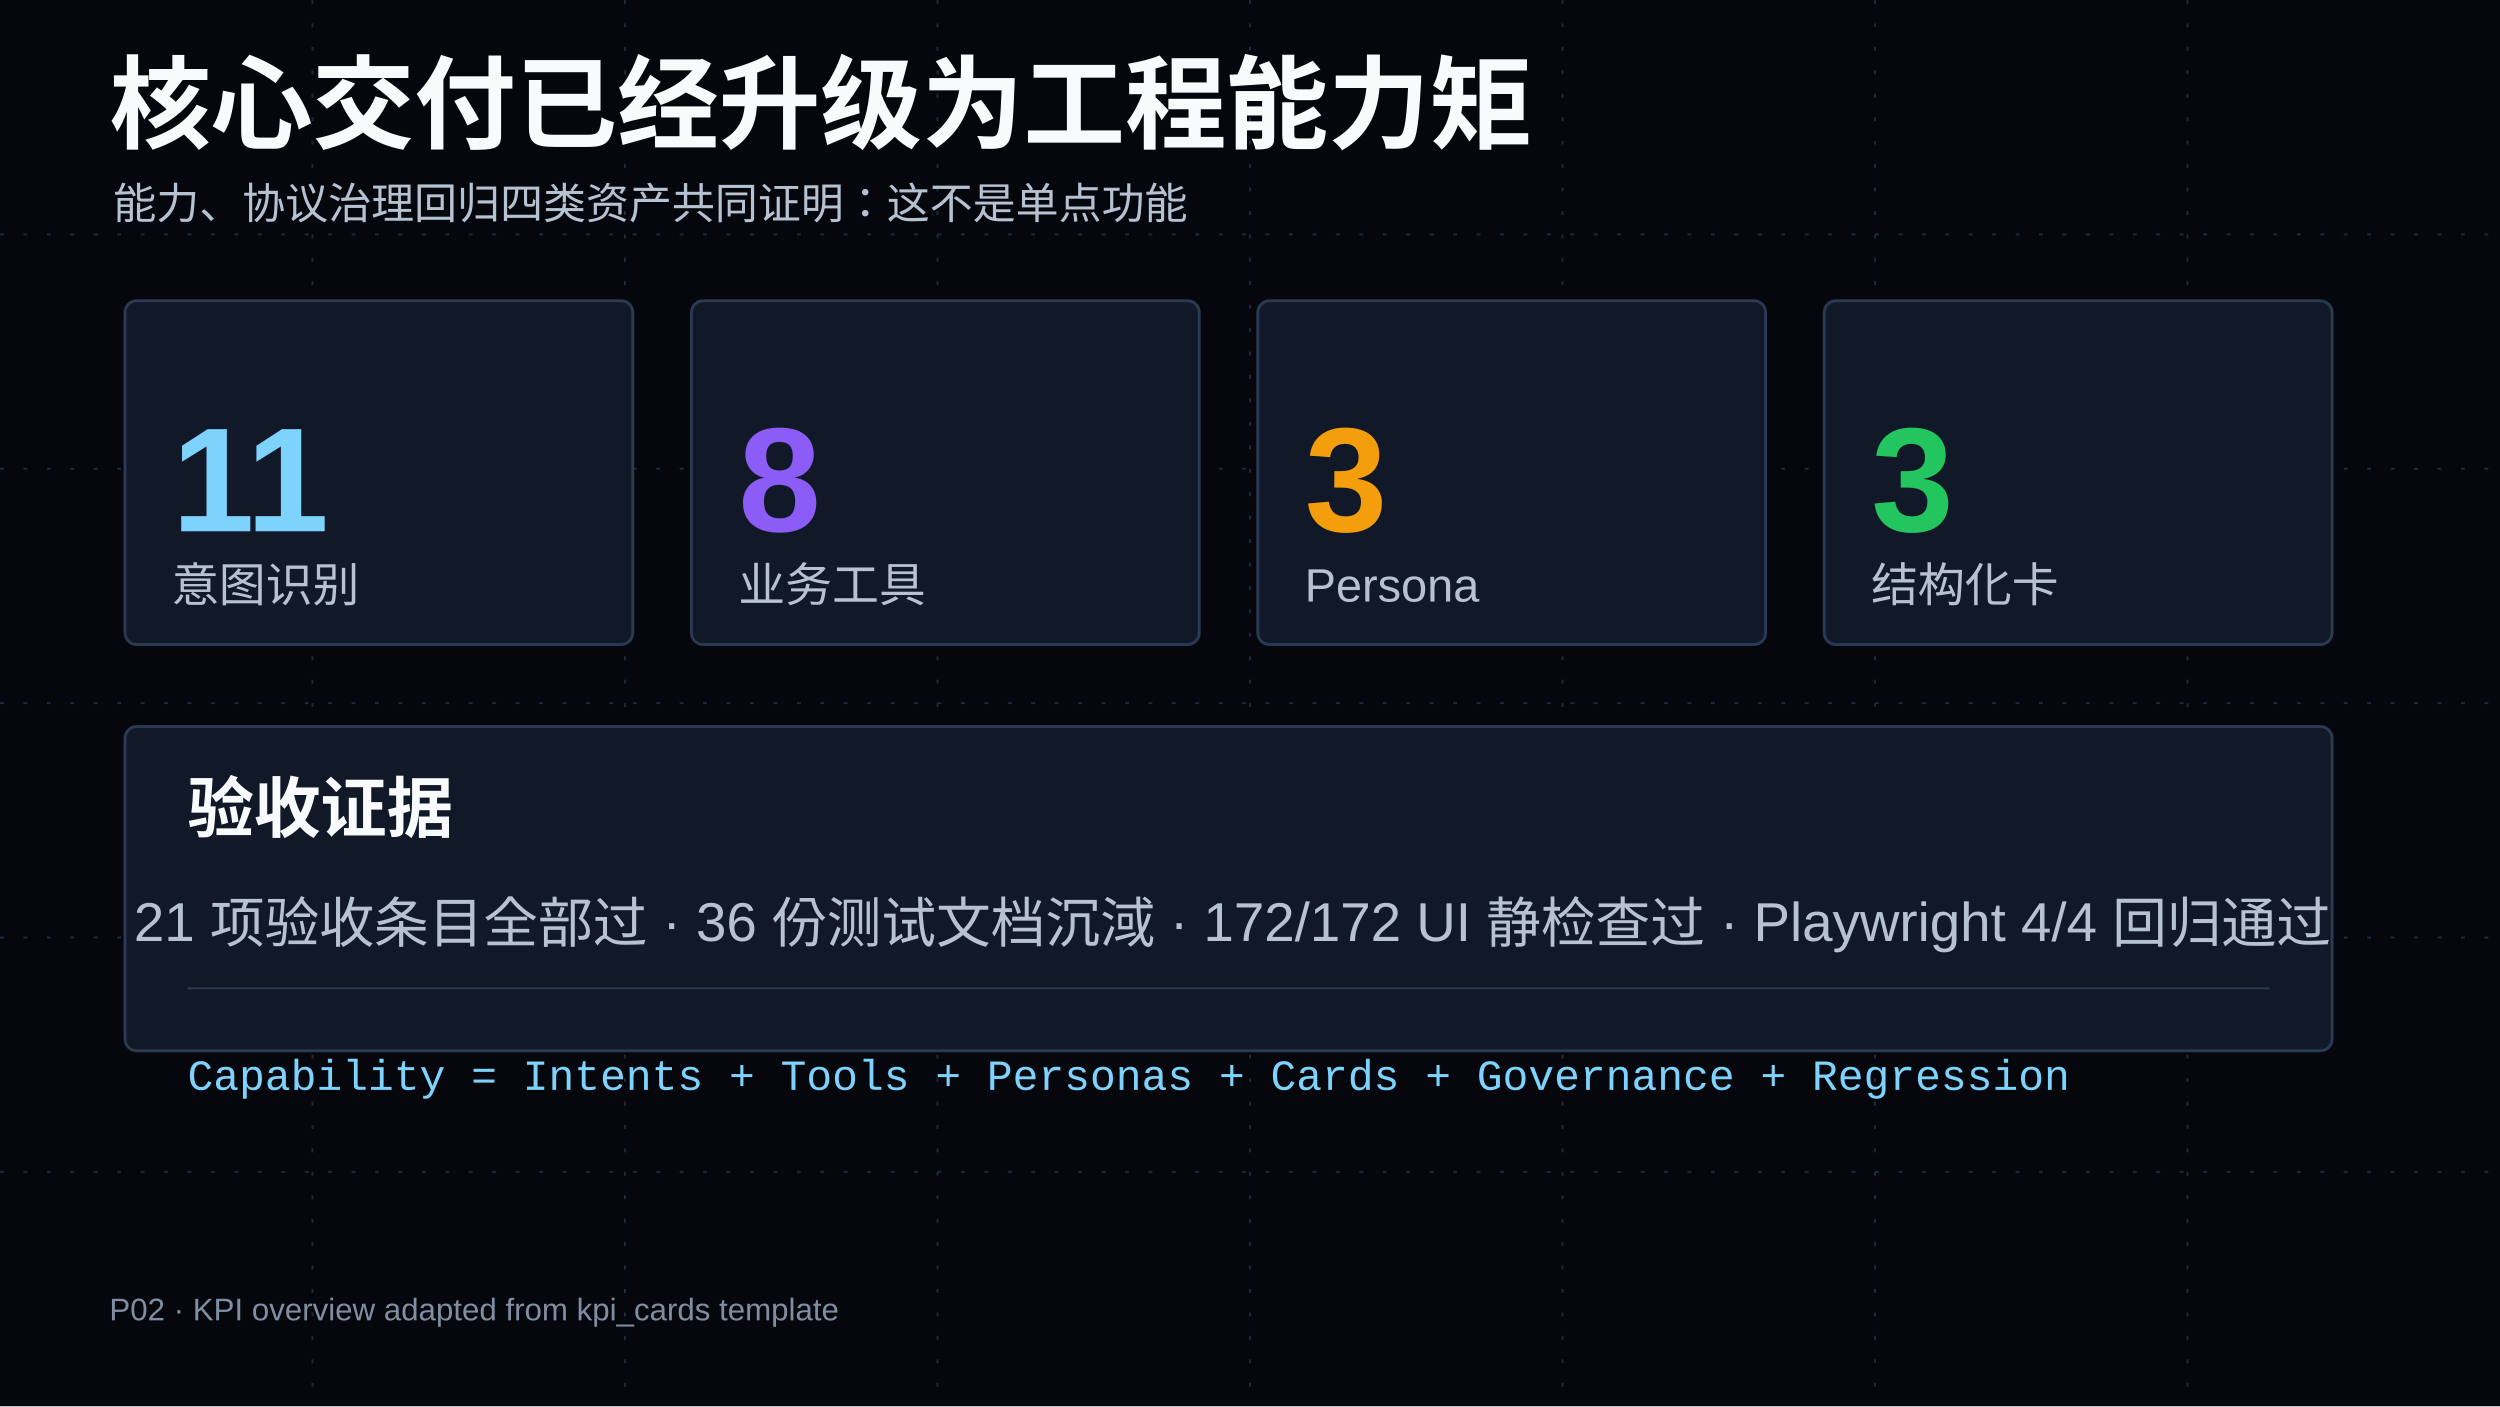
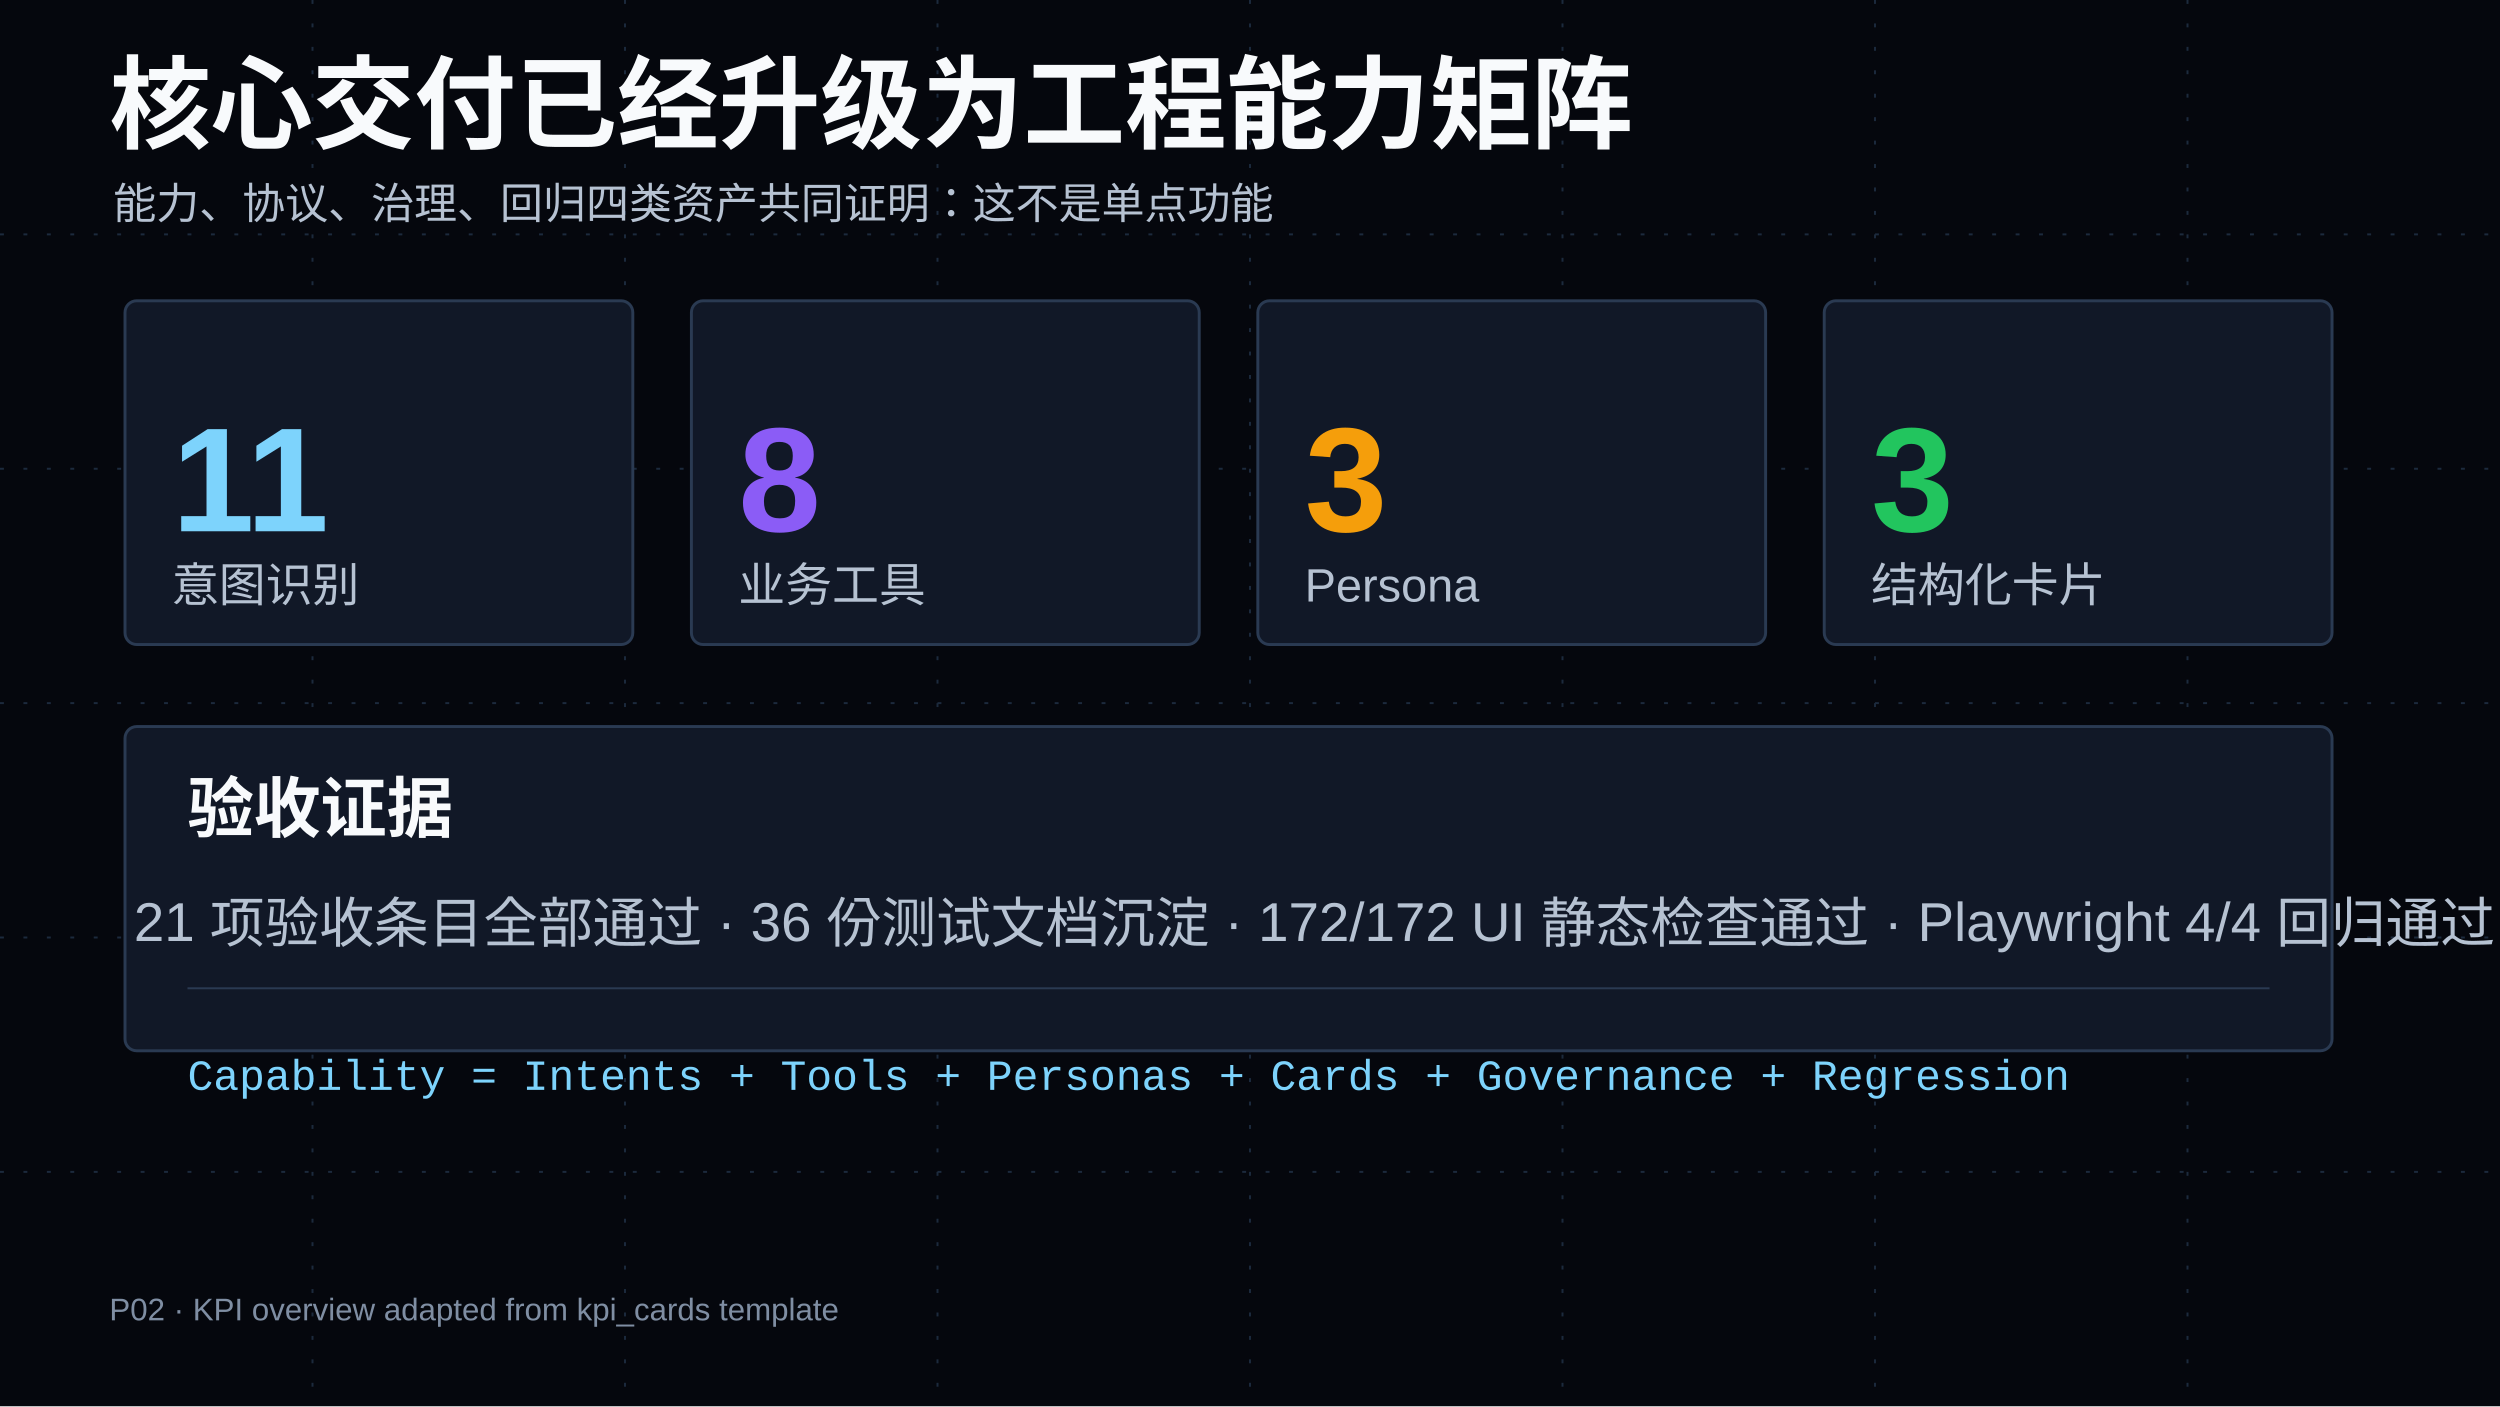
<svg xmlns="http://www.w3.org/2000/svg" viewBox="0 0 1280 720" width="1280" height="720">
  <g id="background">
    <rect width="1280" height="720" fill="#05070D" />
    <path d="M0 120H1280 M0 240H1280 M0 360H1280 M0 480H1280 M0 600H1280 M160 0V720 M320 0V720 M480 0V720 M640 0V720 M800 0V720 M960 0V720 M1120 0V720" stroke="#1C2A3D" stroke-width="1" fill="none" stroke-dasharray="2,10" />
  </g>
  <g id="header">
-     <text x="56" y="72" font-family="&quot;Microsoft YaHei&quot;, Arial, sans-serif" font-size="52" font-weight="800" fill="#F8FAFC">核心交付已经升级为工程能力矩</text>
-     <text x="58" y="112" font-family="&quot;Microsoft YaHei&quot;, Arial, sans-serif" font-size="22" fill="#B6C2D2">能力、协议治理回归四类资产共同证明：这不是单点功能</text>
+     <text x="56" y="72" font-family="&quot;Microsoft YaHei&quot;, Arial, sans-serif" font-size="52" font-weight="800" fill="#F8FAFC">核心交付已经升级为工程能力矩阵</text>
+     <text x="58" y="112" font-family="&quot;Microsoft YaHei&quot;, Arial, sans-serif" font-size="22" fill="#B6C2D2">能力、协议、治理、回归四类资产共同证明：这不是单点功能</text>
  </g>
  <g id="kpi-intents">
    <rect x="64" y="154" width="260" height="176" rx="6" fill="#111827" stroke="#2A3A52" stroke-width="1.5" />
    <use data-icon="chunk-filled/robot" x="95.229" y="164.988" width="34" height="34" fill="#7DD3FC" />
    <text x="88" y="272" font-family="&quot;Microsoft YaHei&quot;, Arial, sans-serif" font-size="76" font-weight="800" fill="#7DD3FC">11</text>
    <text x="190" y="270" font-family="&quot;Microsoft YaHei&quot;, Arial, sans-serif" font-size="30" fill="#F8FAFC" />
    <text x="88" y="308" font-family="&quot;Microsoft YaHei&quot;, Arial, sans-serif" font-size="24" fill="#B6C2D2">意图识别</text>
  </g>
  <g id="kpi-tools">
    <rect x="354" y="154" width="260" height="176" rx="6" fill="#111827" stroke="#2A3A52" stroke-width="1.5" />
    <use data-icon="chunk-filled/code-block" x="386.675" y="167.88" width="34" height="34" fill="#8B5CF6" />
    <text x="378" y="272" font-family="&quot;Microsoft YaHei&quot;, Arial, sans-serif" font-size="76" font-weight="800" fill="#8B5CF6">8</text>
    <text x="448" y="270" font-family="&quot;Microsoft YaHei&quot;, Arial, sans-serif" font-size="30" fill="#F8FAFC" />
    <text x="378" y="308" font-family="&quot;Microsoft YaHei&quot;, Arial, sans-serif" font-size="24" fill="#B6C2D2">业务工具</text>
  </g>
  <g id="kpi-persona">
    <rect x="644" y="154" width="260" height="176" rx="6" fill="#111827" stroke="#2A3A52" stroke-width="1.5" />
    <use data-icon="chunk-filled/users" x="672.338" y="169.325" width="34" height="34" fill="#F59E0B" />
    <text x="668" y="272" font-family="&quot;Microsoft YaHei&quot;, Arial, sans-serif" font-size="76" font-weight="800" fill="#F59E0B">3</text>
    <text x="738" y="270" font-family="&quot;Microsoft YaHei&quot;, Arial, sans-serif" font-size="30" fill="#F8FAFC" />
    <text x="668" y="308" font-family="&quot;Microsoft YaHei&quot;, Arial, sans-serif" font-size="24" fill="#B6C2D2">Persona</text>
  </g>
  <g id="kpi-cards">
    <rect x="934" y="154" width="260" height="176" rx="6" fill="#111827" stroke="#2A3A52" stroke-width="1.5" />
    <use data-icon="chunk-filled/table" x="960.892" y="170.771" width="34" height="34" fill="#22C55E" />
    <text x="958" y="272" font-family="&quot;Microsoft YaHei&quot;, Arial, sans-serif" font-size="76" font-weight="800" fill="#22C55E">3</text>
    <text x="1028" y="270" font-family="&quot;Microsoft YaHei&quot;, Arial, sans-serif" font-size="30" fill="#F8FAFC" />
-     <text x="958" y="308" font-family="&quot;Microsoft YaHei&quot;, Arial, sans-serif" font-size="24" fill="#B6C2D2">结构化卡</text>
+     <text x="958" y="308" font-family="&quot;Microsoft YaHei&quot;, Arial, sans-serif" font-size="24" fill="#B6C2D2">结构化卡片</text>
  </g>
  <g id="proof-row">
    <rect x="64" y="372" width="1130" height="166" rx="6" fill="#111827" stroke="#2A3A52" stroke-width="1.5" />
    <text x="96" y="426" font-family="&quot;Microsoft YaHei&quot;, Arial, sans-serif" font-size="34" font-weight="800" fill="#F8FAFC">验收证据</text>
-     <text x="68.531" y="481.783" font-family="&quot;Microsoft YaHei&quot;, Arial, sans-serif" font-size="28" fill="#B6C2D2" id="_edit_26" data-edit-target="true" data-edit-annotation="调整大小：文本超出内容框范围了">21 项验收条目全部过 · 36 份测试文档沉淢 · 172/172 UI 静检查过 · Playwright 4/4 回归通过</text>
+     <text x="68.531" y="481.783" font-family="&quot;Microsoft YaHei&quot;, Arial, sans-serif" font-size="28" fill="#B6C2D2" id="_edit_26" data-edit-target="true" data-edit-annotation="调整大小：文本超出内容框范围了">21 项验收条目全部通过 · 36 份测试文档沉淀 · 172/172 UI 静态检查通过 · Playwright 4/4 回归通过</text>
    <line x1="96" y1="506" x2="1162" y2="506" stroke="#2A3A52" stroke-width="1" />
    <text x="96" y="558" font-family="Consolas, &quot;Microsoft YaHei&quot;, &quot;Courier New&quot;, monospace" font-size="22" fill="#7DD3FC">Capability = Intents + Tools + Personas + Cards + Governance + Regression</text>
  </g>
  <g id="footer">
    <text x="56" y="676" font-family="&quot;Microsoft YaHei&quot;, Arial, sans-serif" font-size="16" fill="#7F8EA3">P02 · KPI overview adapted from kpi_cards template</text>
  </g>
</svg>
